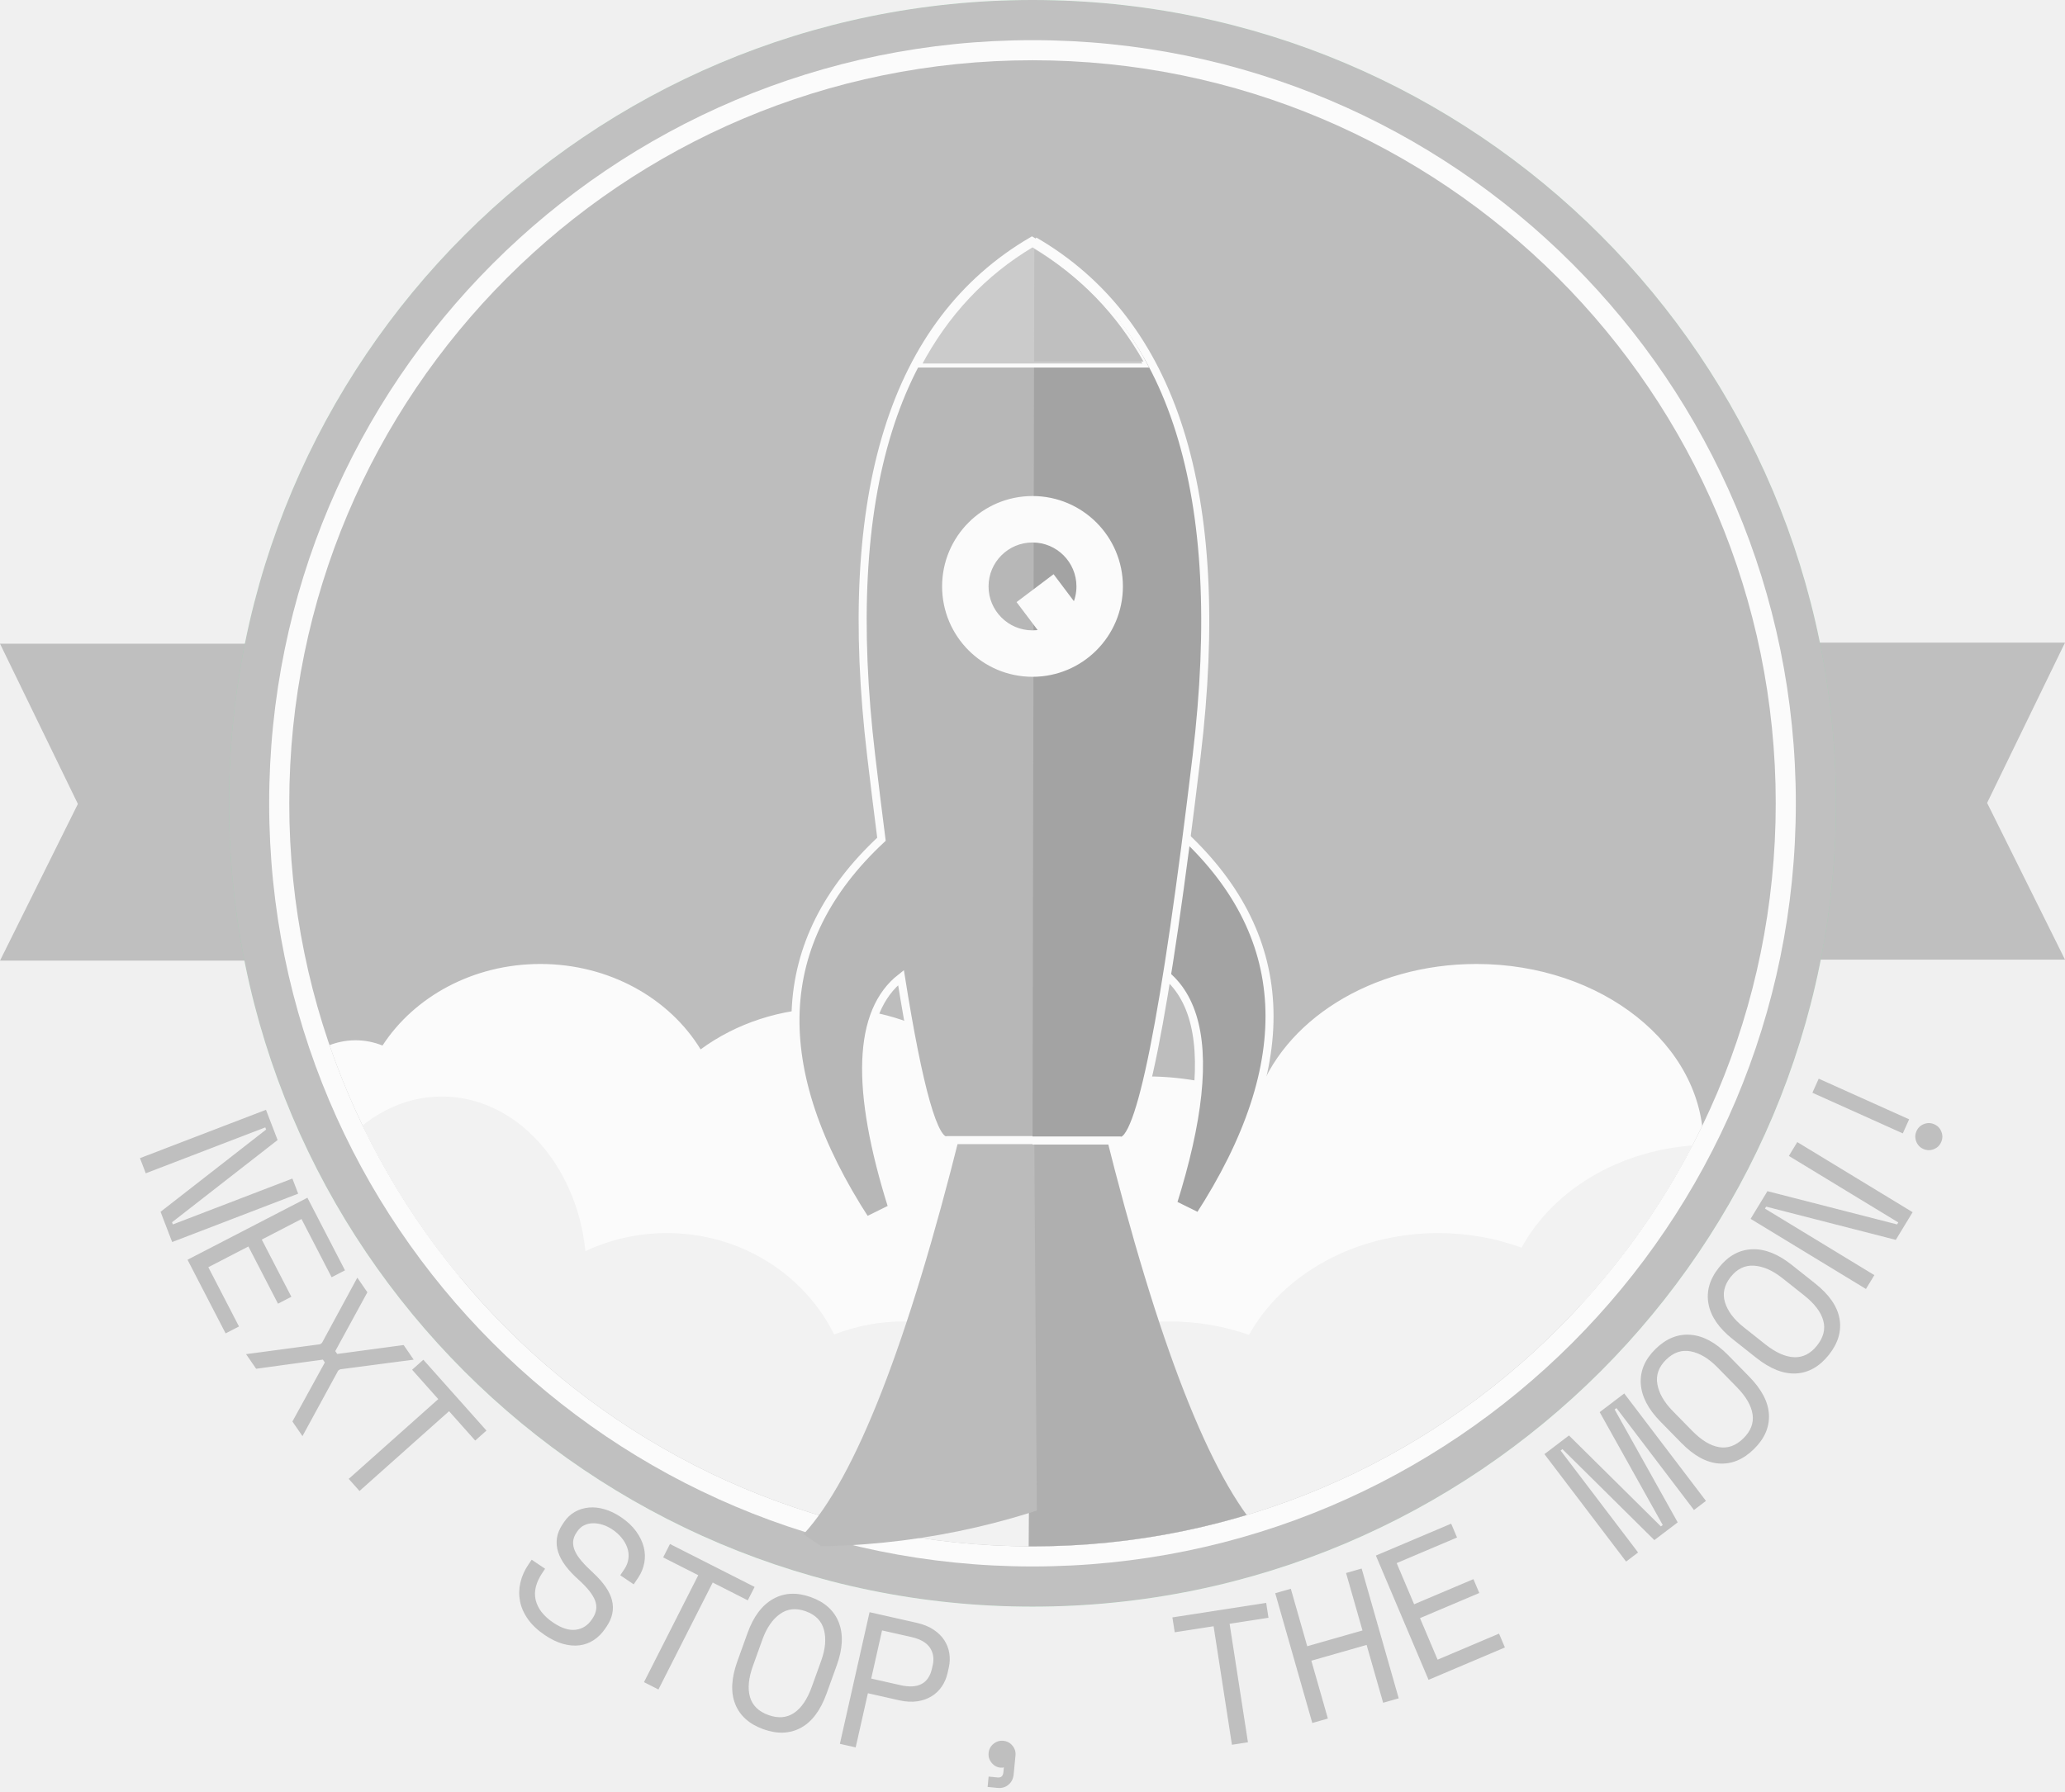
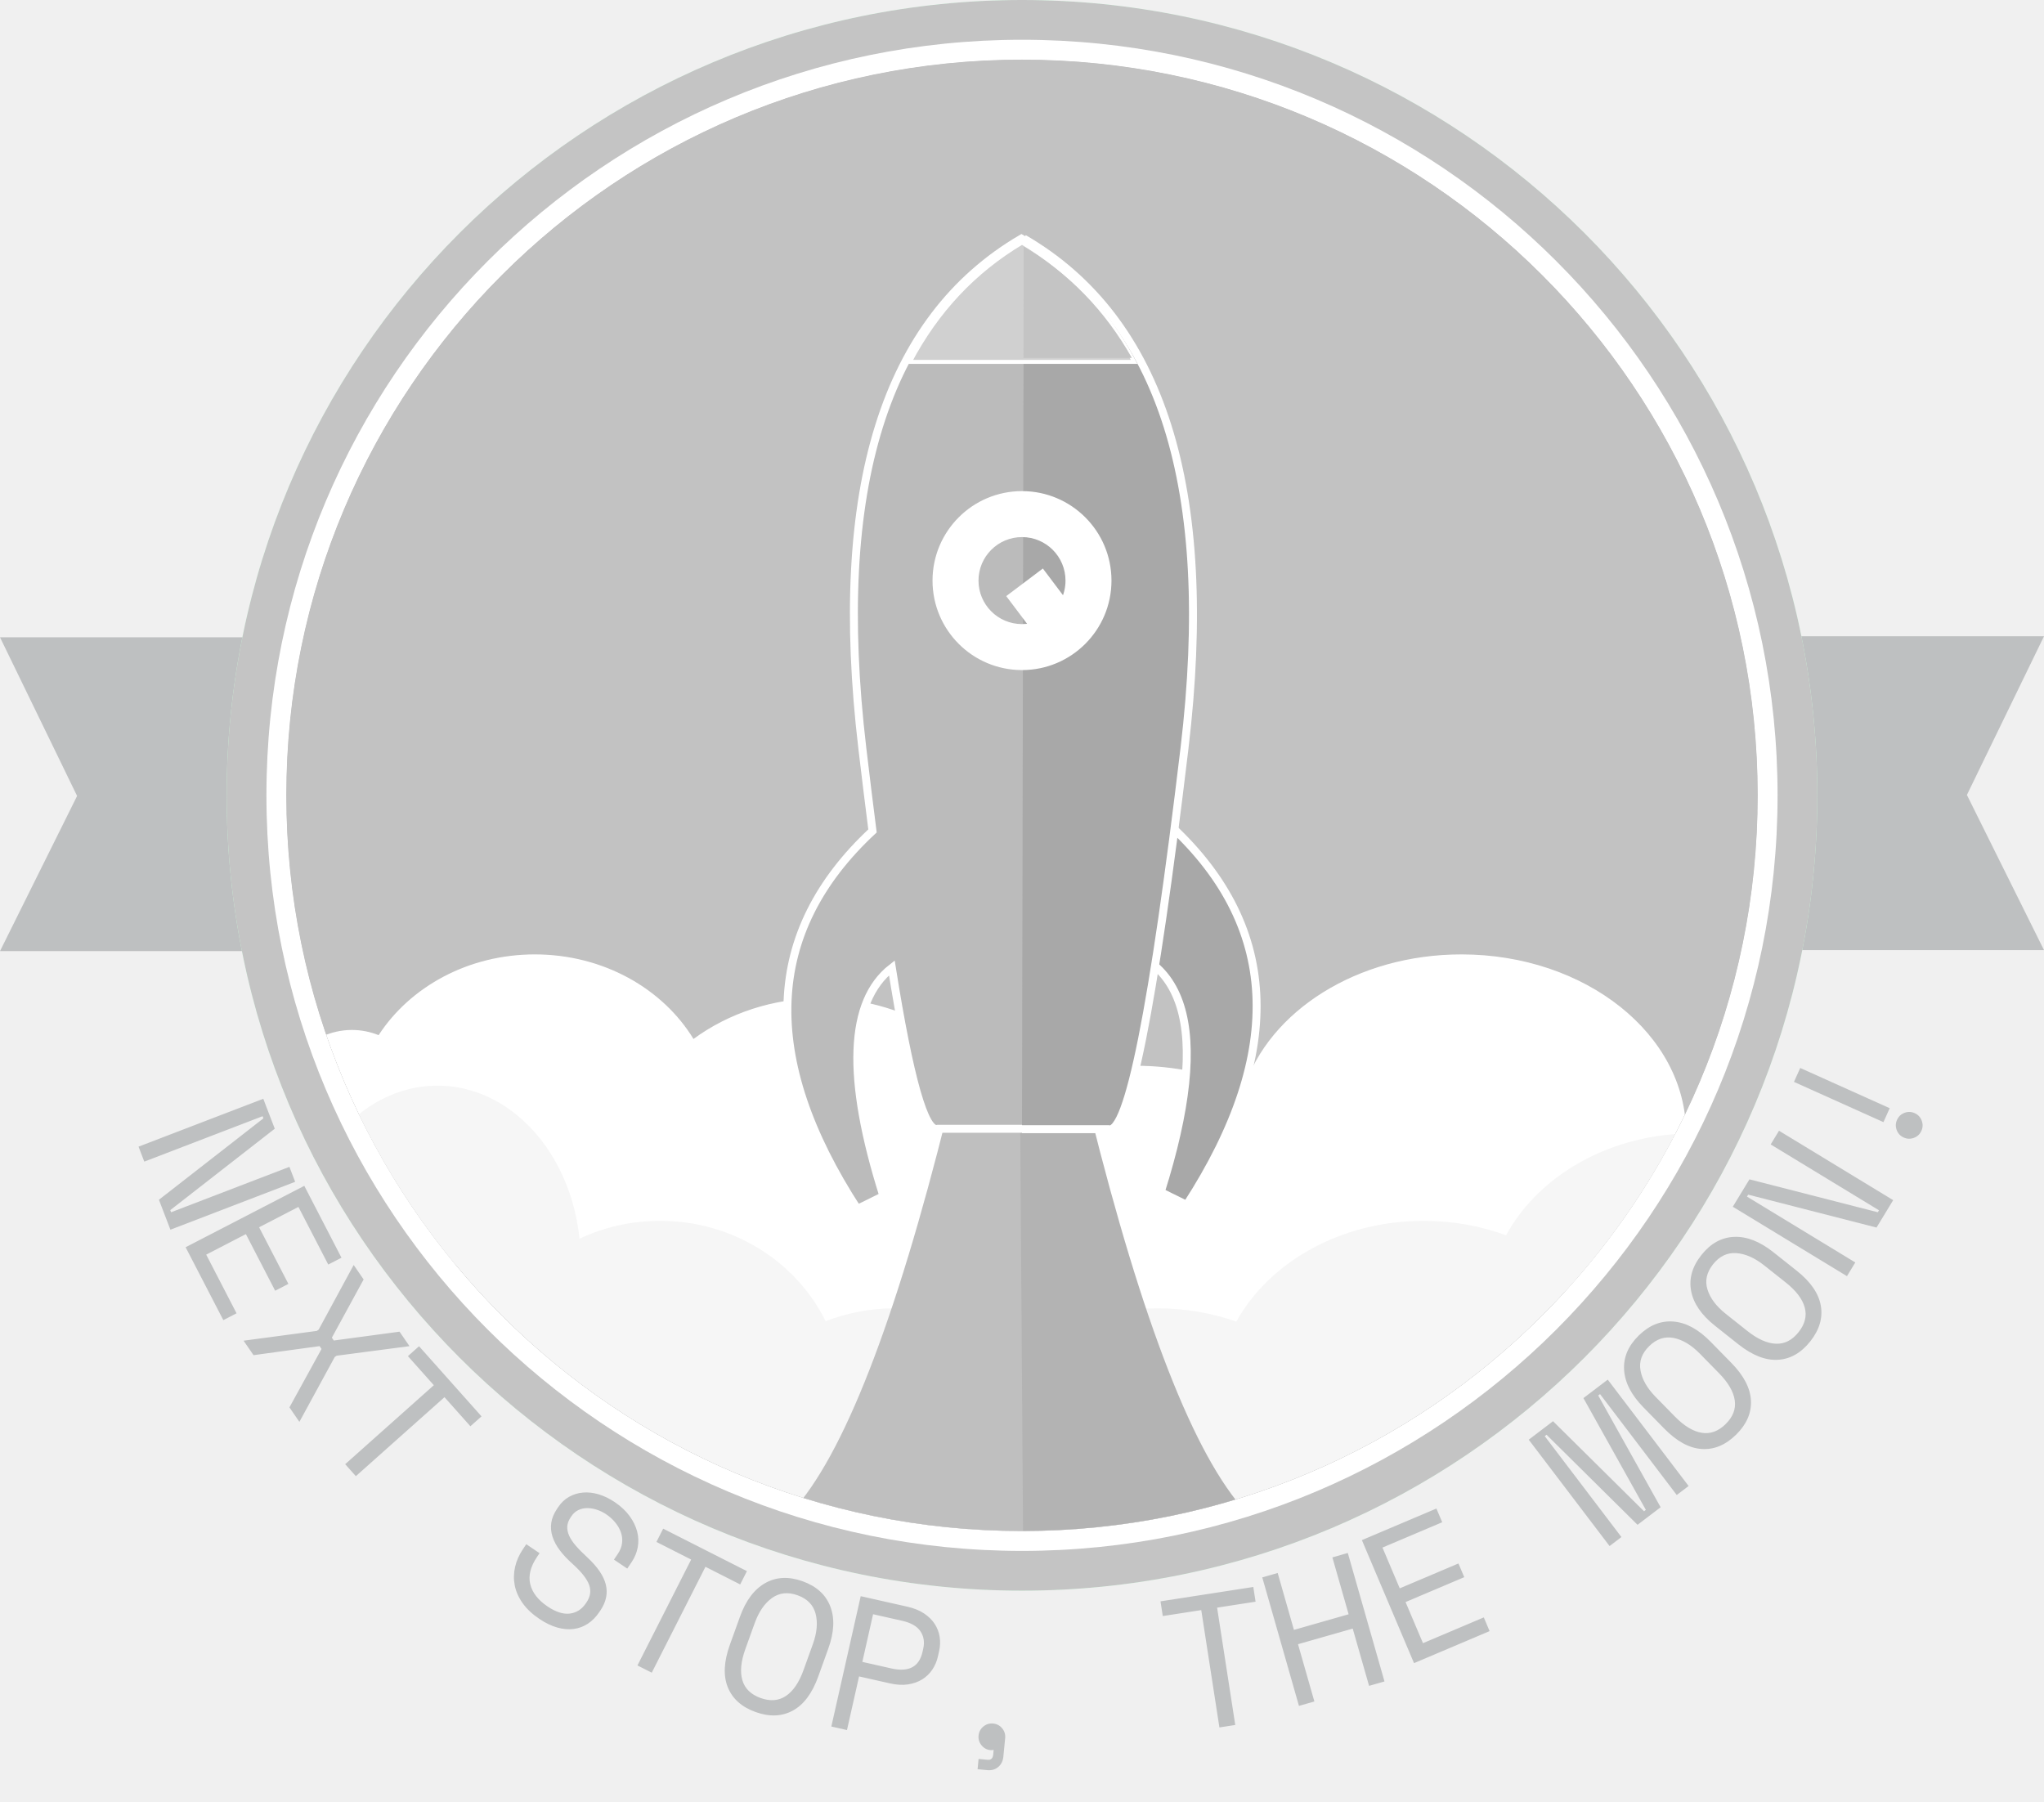
- <svg xmlns="http://www.w3.org/2000/svg" xmlns:xlink="http://www.w3.org/1999/xlink" width="514px" height="446px" viewBox="0 0 514 446" version="1.1">
+ <svg xmlns="http://www.w3.org/2000/svg" xmlns:xlink="http://www.w3.org/1999/xlink" width="514" height="453" viewBox="0 0 514 453">
  <defs>
-     <circle id="path-1" cx="185" cy="185" r="185" />
+     <circle id="badge_1_grey-a" cx="185" cy="185" r="185" />
+     <circle id="badge_1_grey-c" cx="185" cy="185" r="185" />
  </defs>
-   <g id="badges" stroke="none" stroke-width="1" fill="none" fill-rule="evenodd" opacity="0.7">
-     <g id="First_badge" transform="translate(-118, -184)">
-       <g id="Group" transform="translate(65, 72)">
-         <g id="text_on-path" transform="translate(311, 312) rotate(69) translate(-311, -312) translate(70, 72)">
-           <circle id="Oval" fill-opacity="0" fill="#7EC595" transform="translate(240, 240) rotate(-270) translate(-240, -240) " cx="240" cy="240" r="240" />
-           <path d="M261.264,478.272 L261.84,478.272 L261.84,446.4 L265.872,446.4 L265.872,480 L257.808,480 L248.112,448.128 L247.536,448.128 L247.536,480 L243.504,480 L243.504,446.4 L251.568,446.4 L261.264,478.272 Z M267.639,444.619 L287.865,442.365 L288.28,446.086 L272.06,447.894 L273.294,458.961 L289.227,457.186 L289.642,460.907 L273.708,462.682 L274.952,473.845 L291.458,472.006 L291.873,475.727 L271.36,478.012 L267.639,444.619 Z M294.967,439.124 L305.771,451.831 L306.611,451.629 L310.462,435.4 L314.755,434.368 L310.435,452.339 L310.57,452.899 L322.607,467.038 L318.313,468.07 L307.486,455.269 L306.646,455.471 L302.818,471.793 L298.524,472.825 L302.822,454.761 L302.688,454.201 L290.673,440.155 L294.967,439.124 Z M315.636,432.133 L337.728,423.785 L339.051,427.287 L329.891,430.749 L340.445,458.677 L336.673,460.102 L326.12,432.174 L316.96,435.635 L315.636,432.133 Z M382.305,404.187 C381.681,403.296 380.953,402.634 380.122,402.2 C379.291,401.766 378.418,401.537 377.503,401.514 C376.588,401.49 375.655,401.636 374.703,401.951 C373.752,402.265 372.843,402.726 371.978,403.331 C371.218,403.864 370.566,404.467 370.022,405.14 C369.478,405.814 369.066,406.523 368.786,407.266 C368.505,408.009 368.396,408.76 368.458,409.517 C368.519,410.275 368.798,411.008 369.294,411.715 L369.459,411.951 C369.991,412.711 370.603,413.25 371.293,413.567 C371.984,413.884 372.771,414.017 373.653,413.966 C374.535,413.915 375.522,413.693 376.614,413.299 C377.706,412.906 378.932,412.37 380.292,411.69 C383.488,410.117 386.203,409.476 388.438,409.766 C390.673,410.057 392.524,411.251 393.993,413.348 L394.323,413.82 C395.149,415 395.703,416.223 395.985,417.491 C396.267,418.758 396.256,420.026 395.952,421.293 C395.648,422.561 395.044,423.804 394.14,425.023 C393.235,426.242 392.01,427.393 390.463,428.476 C388.707,429.706 386.975,430.538 385.267,430.972 C383.559,431.406 381.936,431.487 380.399,431.216 C378.861,430.945 377.43,430.365 376.105,429.477 C374.779,428.588 373.612,427.423 372.602,425.981 L371.776,424.802 L375.079,422.489 L375.74,423.433 C377.429,425.844 379.357,427.19 381.525,427.469 C383.693,427.748 385.957,427.061 388.316,425.409 C390.36,423.978 391.584,422.447 391.986,420.818 C392.388,419.188 392.066,417.627 391.02,416.133 L390.855,415.897 C389.845,414.455 388.544,413.726 386.95,413.709 C385.356,413.692 383.247,414.348 380.623,415.678 C379.105,416.467 377.656,417.062 376.276,417.462 C374.896,417.861 373.597,418.029 372.379,417.963 C371.162,417.898 370.04,417.58 369.015,417.008 C367.99,416.437 367.064,415.561 366.238,414.382 L365.908,413.91 C365.156,412.835 364.69,411.696 364.512,410.493 C364.333,409.29 364.414,408.081 364.755,406.865 C365.096,405.65 365.699,404.476 366.565,403.342 C367.432,402.208 368.533,401.173 369.87,400.237 C371.417,399.154 372.956,398.409 374.486,398.001 C376.017,397.593 377.464,397.469 378.826,397.629 C380.188,397.788 381.438,398.221 382.577,398.928 C383.716,399.634 384.671,400.538 385.442,401.639 L386.599,403.29 L383.296,405.603 L382.305,404.187 Z M380.463,391.26 L397.985,375.427 L400.496,378.205 L393.23,384.77 L413.247,406.921 L410.256,409.625 L390.239,387.473 L382.974,394.038 L380.463,391.26 Z M408.058,381.167 C404.764,378.322 402.889,375.329 402.432,372.186 C401.974,369.043 402.959,366.067 405.385,363.257 C407.811,360.448 410.612,359.04 413.788,359.034 C416.964,359.028 420.198,360.448 423.492,363.292 L429.16,368.186 C432.551,371.113 434.451,374.128 434.859,377.229 C435.268,380.33 434.259,383.285 431.834,386.095 C429.408,388.904 426.631,390.333 423.503,390.381 C420.376,390.428 417.117,388.988 413.726,386.06 L408.058,381.167 Z M429,383.648 C430.694,381.686 431.292,379.634 430.795,377.493 C430.298,375.351 428.802,373.203 426.307,371.049 L421.075,366.532 C418.75,364.524 416.45,363.394 414.174,363.141 C411.898,362.888 409.913,363.742 408.219,365.704 C406.525,367.666 405.969,369.754 406.551,371.969 C407.133,374.184 408.586,376.295 410.911,378.303 L416.143,382.82 C418.638,384.974 420.981,386.141 423.172,386.321 C425.363,386.501 427.306,385.61 429,383.648 Z M432.805,358.586 L444.306,366.257 L442.068,369.611 L414.116,350.967 L420.775,340.984 C421.734,339.546 422.774,338.433 423.897,337.643 C425.02,336.853 426.163,336.337 427.326,336.093 C428.488,335.849 429.649,335.854 430.807,336.107 C431.965,336.36 433.05,336.824 434.062,337.499 L435.26,338.298 C436.271,338.973 437.123,339.801 437.815,340.781 C438.507,341.762 438.966,342.847 439.192,344.037 C439.418,345.226 439.382,346.491 439.085,347.831 C438.787,349.171 438.168,350.546 437.227,351.957 L432.805,358.586 Z M429.691,356.509 L433.846,350.279 C436.332,346.552 435.977,343.623 432.783,341.492 L432.064,341.013 C430.653,340.072 429.209,339.772 427.731,340.113 C426.253,340.455 424.884,341.57 423.623,343.461 L419.468,349.69 L429.691,356.509 Z M457.453,335.859 C456.623,335.444 456.061,334.796 455.767,333.916 C455.474,333.036 455.535,332.181 455.95,331.351 C456.365,330.521 457.013,329.959 457.893,329.666 C458.773,329.372 459.628,329.433 460.458,329.848 L464.665,331.952 C465.638,332.439 466.286,333.147 466.608,334.077 C466.93,335.008 466.848,335.959 466.361,336.932 L465.266,339.122 L462.948,337.963 L463.957,335.945 C464.343,335.172 464.107,334.571 463.248,334.142 L462.175,333.605 C462.147,333.877 462.068,334.142 461.939,334.399 C461.538,335.201 460.898,335.748 460.018,336.041 C459.138,336.335 458.283,336.274 457.453,335.859 Z M442.344,281.055 L447.336,257.972 L450.996,258.764 L448.926,268.334 L478.107,274.646 L477.255,278.587 L448.073,272.275 L446.004,281.846 L442.344,281.055 Z M445.894,255.004 L446.25,250.988 L461.072,252.301 L462.334,238.053 L447.513,236.74 L447.868,232.723 L481.337,235.689 L480.981,239.705 L466.064,238.383 L464.801,252.632 L479.719,253.954 L479.363,257.97 L445.894,255.004 Z M446.121,228.257 L445.423,207.917 L449.164,207.788 L449.725,224.099 L460.854,223.716 L460.304,207.694 L464.045,207.565 L464.596,223.588 L475.821,223.202 L475.251,206.604 L478.993,206.476 L479.701,227.103 L446.121,228.257 Z M437.578,180.04 L435.43,172.667 L464.769,159.422 L464.608,158.869 L432.745,163.45 L430.598,156.076 L462.857,146.68 L463.904,150.275 L433.304,159.187 L433.465,159.74 L465.327,155.16 L467.367,162.165 L438.029,175.409 L438.19,175.962 L468.79,167.05 L469.837,170.644 L437.578,180.04 Z M440.326,150.196 C436.333,151.927 432.822,152.314 429.793,151.36 C426.764,150.406 424.511,148.225 423.036,144.819 C421.56,141.413 421.51,138.279 422.885,135.416 C424.26,132.554 426.944,130.257 430.938,128.527 L437.809,125.55 C441.919,123.769 445.46,123.368 448.43,124.348 C451.401,125.328 453.624,127.521 455.099,130.927 C456.575,134.333 456.655,137.455 455.338,140.292 C454.022,143.129 451.308,145.438 447.197,147.22 L440.326,150.196 Z M451.664,132.416 C450.634,130.037 449.046,128.606 446.901,128.123 C444.756,127.64 442.172,128.054 439.147,129.364 L432.805,132.112 C429.986,133.333 427.968,134.914 426.751,136.854 C425.534,138.793 425.441,140.953 426.471,143.331 C427.501,145.709 429.141,147.118 431.388,147.556 C433.636,147.995 436.169,147.604 438.988,146.382 L445.33,143.634 C448.354,142.324 450.424,140.721 451.538,138.826 C452.653,136.931 452.695,134.794 451.664,132.416 Z M427.614,126.047 C423.868,128.261 420.432,129.083 417.308,128.513 C414.183,127.944 411.677,126.061 409.788,122.865 C407.9,119.669 407.46,116.566 408.468,113.554 C409.476,110.542 411.853,107.929 415.6,105.715 L422.046,101.906 C425.903,99.627 429.366,98.788 432.435,99.39 C435.505,99.993 437.984,101.891 439.872,105.087 C441.761,108.283 442.228,111.37 441.276,114.349 C440.323,117.329 437.918,119.958 434.061,122.237 L427.614,126.047 Z M436.649,106.992 C435.33,104.76 433.577,103.539 431.388,103.326 C429.2,103.114 426.687,103.847 423.85,105.523 L417.899,109.04 C415.254,110.603 413.449,112.422 412.483,114.499 C411.517,116.575 411.693,118.729 413.012,120.96 C414.33,123.192 416.132,124.385 418.417,124.54 C420.702,124.696 423.166,123.992 425.811,122.429 L431.762,118.912 C434.599,117.235 436.453,115.387 437.322,113.368 C438.192,111.349 437.968,109.223 436.649,106.992 Z M415.639,77.596 L415.286,77.14 L390.068,96.63 L387.603,93.44 L414.188,72.893 L419.119,79.274 L399.83,106.436 L400.183,106.891 L425.401,87.401 L427.866,90.591 L401.281,111.138 L396.35,104.758 L415.639,77.596 Z M400.436,64.77 C399.778,65.424 398.985,65.749 398.057,65.746 C397.129,65.743 396.338,65.412 395.685,64.753 C395.031,64.095 394.705,63.301 394.709,62.374 C394.712,61.446 395.043,60.655 395.702,60.001 C396.36,59.348 397.153,59.022 398.081,59.026 C399.009,59.029 399.8,59.36 400.454,60.019 C401.107,60.677 401.433,61.47 401.429,62.398 C401.426,63.326 401.095,64.117 400.436,64.77 Z M374.779,82.802 L392.288,65.42 L394.993,68.145 L377.484,85.527 L374.779,82.802 Z" id="NEXT-STOP,-THE-MOON!" fill="#AAAAAA" />
+   <g fill="none" fill-rule="evenodd" transform="translate(-53 -112)">
+     <g transform="rotate(69 223.62 326.925)">
+       <circle cx="240" cy="240" r="240" fill="none" transform="rotate(90 240 240)" />
+       <path fill="#BEC0C1" d="M261.264,478.272 L261.84,478.272 L261.84,446.4 L265.872,446.4 L265.872,480 L257.808,480 L248.112,448.128 L247.536,448.128 L247.536,480 L243.504,480 L243.504,446.4 L251.568,446.4 L261.264,478.272 Z M267.639,444.619 L287.865,442.365 L288.28,446.086 L272.06,447.894 L273.294,458.961 L289.227,457.186 L289.642,460.907 L273.708,462.682 L274.952,473.845 L291.458,472.006 L291.873,475.727 L271.36,478.012 L267.639,444.619 Z M294.967,439.124 L305.771,451.831 L306.611,451.629 L310.462,435.4 L314.755,434.368 L310.435,452.339 L310.57,452.899 L322.607,467.038 L318.313,468.07 L307.486,455.269 L306.646,455.471 L302.818,471.793 L298.524,472.825 L302.822,454.761 L302.688,454.201 L290.673,440.155 L294.967,439.124 Z M315.636,432.133 L337.728,423.785 L339.051,427.287 L329.891,430.749 L340.445,458.677 L336.673,460.102 L326.12,432.174 L316.96,435.635 L315.636,432.133 Z M382.305,404.187 C381.681,403.296 380.953,402.634 380.122,402.2 C379.291,401.766 378.418,401.537 377.503,401.514 C376.588,401.49 375.655,401.636 374.703,401.951 C373.752,402.265 372.843,402.726 371.978,403.331 C371.218,403.864 370.566,404.467 370.022,405.14 C369.478,405.814 369.066,406.523 368.786,407.266 C368.505,408.009 368.396,408.76 368.458,409.517 C368.519,410.275 368.798,411.008 369.294,411.715 L369.459,411.951 C369.991,412.711 370.603,413.25 371.293,413.567 C371.984,413.884 372.771,414.017 373.653,413.966 C374.535,413.915 375.522,413.693 376.614,413.299 C377.706,412.906 378.932,412.37 380.292,411.69 C383.488,410.117 386.203,409.476 388.438,409.766 C390.673,410.057 392.524,411.251 393.993,413.348 L394.323,413.82 C395.149,415 395.703,416.223 395.985,417.491 C396.267,418.758 396.256,420.026 395.952,421.293 C395.648,422.561 395.044,423.804 394.14,425.023 C393.235,426.242 392.01,427.393 390.463,428.476 C388.707,429.706 386.975,430.538 385.267,430.972 C383.559,431.406 381.936,431.487 380.399,431.216 C378.861,430.945 377.43,430.365 376.105,429.477 C374.779,428.588 373.612,427.423 372.602,425.981 L371.776,424.802 L375.079,422.489 L375.74,423.433 C377.429,425.844 379.357,427.19 381.525,427.469 C383.693,427.748 385.957,427.061 388.316,425.409 C390.36,423.978 391.584,422.447 391.986,420.818 C392.388,419.188 392.066,417.627 391.02,416.133 L390.855,415.897 C389.845,414.455 388.544,413.726 386.95,413.709 C385.356,413.692 383.247,414.348 380.623,415.678 C379.105,416.467 377.656,417.062 376.276,417.462 C374.896,417.861 373.597,418.029 372.379,417.963 C371.162,417.898 370.04,417.58 369.015,417.008 C367.99,416.437 367.064,415.561 366.238,414.382 L365.908,413.91 C365.156,412.835 364.69,411.696 364.512,410.493 C364.333,409.29 364.414,408.081 364.755,406.865 C365.096,405.65 365.699,404.476 366.565,403.342 C367.432,402.208 368.533,401.173 369.87,400.237 C371.417,399.154 372.956,398.409 374.486,398.001 C376.017,397.593 377.464,397.469 378.826,397.629 C380.188,397.788 381.438,398.221 382.577,398.928 C383.716,399.634 384.671,400.538 385.442,401.639 L386.599,403.29 L383.296,405.603 L382.305,404.187 Z M380.463,391.26 L397.985,375.427 L400.496,378.205 L393.23,384.77 L413.247,406.921 L410.256,409.625 L390.239,387.473 L382.974,394.038 L380.463,391.26 Z M408.058,381.167 C404.764,378.322 402.889,375.329 402.432,372.186 C401.974,369.043 402.959,366.067 405.385,363.257 C407.811,360.448 410.612,359.04 413.788,359.034 C416.964,359.028 420.198,360.448 423.492,363.292 L429.16,368.186 C432.551,371.113 434.451,374.128 434.859,377.229 C435.268,380.33 434.259,383.285 431.834,386.095 C429.408,388.904 426.631,390.333 423.503,390.381 C420.376,390.428 417.117,388.988 413.726,386.06 L408.058,381.167 Z M429,383.648 C430.694,381.686 431.292,379.634 430.795,377.493 C430.298,375.351 428.802,373.203 426.307,371.049 L421.075,366.532 C418.75,364.524 416.45,363.394 414.174,363.141 C411.898,362.888 409.913,363.742 408.219,365.704 C406.525,367.666 405.969,369.754 406.551,371.969 C407.133,374.184 408.586,376.295 410.911,378.303 L416.143,382.82 C418.638,384.974 420.981,386.141 423.172,386.321 C425.363,386.501 427.306,385.61 429,383.648 Z M432.805,358.586 L444.306,366.257 L442.068,369.611 L414.116,350.967 L420.775,340.984 C421.734,339.546 422.774,338.433 423.897,337.643 C425.02,336.853 426.163,336.337 427.326,336.093 C428.488,335.849 429.649,335.854 430.807,336.107 C431.965,336.36 433.05,336.824 434.062,337.499 L435.26,338.298 C436.271,338.973 437.123,339.801 437.815,340.781 C438.507,341.762 438.966,342.847 439.192,344.037 C439.418,345.226 439.382,346.491 439.085,347.831 C438.787,349.171 438.168,350.546 437.227,351.957 L432.805,358.586 Z M429.691,356.509 L433.846,350.279 C436.332,346.552 435.977,343.623 432.783,341.492 L432.064,341.013 C430.653,340.072 429.209,339.772 427.731,340.113 C426.253,340.455 424.884,341.57 423.623,343.461 L419.468,349.69 L429.691,356.509 Z M457.453,335.859 C456.623,335.444 456.061,334.796 455.767,333.916 C455.474,333.036 455.535,332.181 455.95,331.351 C456.365,330.521 457.013,329.959 457.893,329.666 C458.773,329.372 459.628,329.433 460.458,329.848 L464.665,331.952 C465.638,332.439 466.286,333.147 466.608,334.077 C466.93,335.008 466.848,335.959 466.361,336.932 L465.266,339.122 L462.948,337.963 L463.957,335.945 C464.343,335.172 464.107,334.571 463.248,334.142 L462.175,333.605 C462.147,333.877 462.068,334.142 461.939,334.399 C461.538,335.201 460.898,335.748 460.018,336.041 C459.138,336.335 458.283,336.274 457.453,335.859 Z M442.344,281.055 L447.336,257.972 L450.996,258.764 L448.926,268.334 L478.107,274.646 L477.255,278.587 L448.073,272.275 L446.004,281.846 L442.344,281.055 Z M445.894,255.004 L446.25,250.988 L461.072,252.301 L462.334,238.053 L447.513,236.74 L447.868,232.723 L481.337,235.689 L480.981,239.705 L466.064,238.383 L464.801,252.632 L479.719,253.954 L479.363,257.97 L445.894,255.004 Z M446.121,228.257 L445.423,207.917 L449.164,207.788 L449.725,224.099 L460.854,223.716 L460.304,207.694 L464.045,207.565 L464.596,223.588 L475.821,223.202 L475.251,206.604 L478.993,206.476 L479.701,227.103 L446.121,228.257 Z M437.578,180.04 L435.43,172.667 L464.769,159.422 L464.608,158.869 L432.745,163.45 L430.598,156.076 L462.857,146.68 L463.904,150.275 L433.304,159.187 L433.465,159.74 L465.327,155.16 L467.367,162.165 L438.029,175.409 L438.19,175.962 L468.79,167.05 L469.837,170.644 L437.578,180.04 Z M440.326,150.196 C436.333,151.927 432.822,152.314 429.793,151.36 C426.764,150.406 424.511,148.225 423.036,144.819 C421.56,141.413 421.51,138.279 422.885,135.416 C424.26,132.554 426.944,130.257 430.938,128.527 L437.809,125.55 C441.919,123.769 445.46,123.368 448.43,124.348 C451.401,125.328 453.624,127.521 455.099,130.927 C456.575,134.333 456.655,137.455 455.338,140.292 C454.022,143.129 451.308,145.438 447.197,147.22 L440.326,150.196 Z M451.664,132.416 C450.634,130.037 449.046,128.606 446.901,128.123 C444.756,127.64 442.172,128.054 439.147,129.364 L432.805,132.112 C429.986,133.333 427.968,134.914 426.751,136.854 C425.534,138.793 425.441,140.953 426.471,143.331 C427.501,145.709 429.141,147.118 431.388,147.556 C433.636,147.995 436.169,147.604 438.988,146.382 L445.33,143.634 C448.354,142.324 450.424,140.721 451.538,138.826 C452.653,136.931 452.695,134.794 451.664,132.416 Z M427.614,126.047 C423.868,128.261 420.432,129.083 417.308,128.513 C414.183,127.944 411.677,126.061 409.788,122.865 C407.9,119.669 407.46,116.566 408.468,113.554 C409.476,110.542 411.853,107.929 415.6,105.715 L422.046,101.906 C425.903,99.627 429.366,98.788 432.435,99.39 C435.505,99.993 437.984,101.891 439.872,105.087 C441.761,108.283 442.228,111.37 441.276,114.349 C440.323,117.329 437.918,119.958 434.061,122.237 L427.614,126.047 Z M436.649,106.992 C435.33,104.76 433.577,103.539 431.388,103.326 C429.2,103.114 426.687,103.847 423.85,105.523 L417.899,109.04 C415.254,110.603 413.449,112.422 412.483,114.499 C411.517,116.575 411.693,118.729 413.012,120.96 C414.33,123.192 416.132,124.385 418.417,124.54 C420.702,124.696 423.166,123.992 425.811,122.429 L431.762,118.912 C434.599,117.235 436.453,115.387 437.322,113.368 C438.192,111.349 437.968,109.223 436.649,106.992 Z M415.639,77.596 L415.286,77.14 L390.068,96.63 L387.603,93.44 L414.188,72.893 L419.119,79.274 L399.83,106.436 L400.183,106.891 L425.401,87.401 L427.866,90.591 L401.281,111.138 L396.35,104.758 L415.639,77.596 Z M400.436,64.77 C399.778,65.424 398.985,65.749 398.057,65.746 C397.129,65.743 396.338,65.412 395.685,64.753 C395.031,64.095 394.705,63.301 394.709,62.374 C394.712,61.446 395.043,60.655 395.702,60.001 C396.36,59.348 397.153,59.022 398.081,59.026 C399.009,59.029 399.8,59.36 400.454,60.019 C401.107,60.677 401.433,61.47 401.429,62.398 C401.426,63.326 401.095,64.117 400.436,64.77 Z M374.779,82.802 L392.288,65.42 L394.993,68.145 L377.484,85.527 L374.779,82.802 Z" />
+     </g>
+     <path fill="#BEC0C1" d="M314.679,350.918 L567,350.918 L547.613,311.899 L567,272 L308.388,272 L308.378,272.256 L53,272.256 L72.387,312.155 L53,351.174 L314.689,351.174 L314.679,350.918 Z" />
+     <circle cx="310" cy="312" r="200" fill="#FFF" />
+     <g opacity=".7" transform="translate(110 112)">
+       <circle cx="200" cy="200" r="200" fill="#7EC595" />
+       <circle cx="200" cy="200" r="190" fill="#FFF" />
+       <g transform="translate(15 15)">
+         <mask id="badge_1_grey-b" fill="#fff">
+           <use xlink:href="#badge_1_grey-a" />
+         </mask>
+         <use fill="#66C3C2" xlink:href="#badge_1_grey-a" />
+         <g mask="url(#badge_1_grey-b)">
+           <mask id="badge_1_grey-d" fill="#fff">
+             <use xlink:href="#badge_1_grey-c" />
+           </mask>
+           <use fill="#66C3C2" xlink:href="#badge_1_grey-c" />
+           <path fill="#FFF" d="M268.173,309.396 C261.837,328.731 239.761,343 213.5,343 C191.4,343 172.263,332.894 162.978,318.167 C154.871,323.109 145.064,326 134.5,326 C114.07,326 96.473,315.189 88.521,299.638 C81.147,304.278 72.176,307 62.5,307 C45.38,307 30.469,298.48 22.703,285.889 C20.754,286.61 18.668,287 16.5,287 C5.73,287 -3,277.374 -3,265.5 C-3,253.626 5.73,244 16.5,244 C18.858,244 21.119,244.462 23.212,245.307 C31.109,233.159 45.747,225 62.5,225 C79.69,225 94.653,233.589 102.392,246.265 C111.119,239.852 122.305,236 134.5,236 C154.633,236 172.014,246.498 180.125,261.686 C189.477,256.225 201.015,253 213.5,253 C223.413,253 232.729,255.033 240.827,258.604 C247.163,239.269 269.239,225 295.5,225 C326.704,225 352,245.147 352,270 C352,294.853 326.704,315 295.5,315 C285.587,315 276.271,312.967 268.173,309.396 Z" mask="url(#badge_1_grey-d)" />
+           <path fill="#F2F2F2" d="M306.732,295.636 C300.38,293.297 293.369,292 286,292 C265.167,292 247.195,302.366 238.896,317.336 C232.768,315.186 226.048,314 219,314 C205.51,314 193.221,318.346 183.98,325.474 C175.805,318.346 164.933,314 153,314 C146.852,314 140.986,315.154 135.625,317.247 C128.264,302.326 112.393,292 94,292 C86.722,292 79.838,293.617 73.721,296.495 C71.505,274.793 56.357,258 38,258 C18.118,258 2,277.699 2,302 C2,326.301 18.118,346 38,346 C41.748,346 45.361,345.3 48.759,344.001 C52.692,364.482 71.452,380 94,380 C100.148,380 106.014,378.846 111.375,376.753 C118.736,391.674 134.607,402 153,402 C164.933,402 175.805,397.654 183.98,390.526 C193.221,397.654 205.51,402 219,402 C239.833,402 257.805,391.634 266.104,376.664 C272.232,378.814 278.952,380 286,380 C306.972,380 325.044,369.495 333.268,354.364 C339.62,356.703 346.631,358 354,358 C382.719,358 406,338.301 406,314 C406,289.699 382.719,270 354,270 C333.028,270 314.956,280.505 306.732,295.636 Z" mask="url(#badge_1_grey-d)" />
        </g>
-         <path d="M314.679,350.918 L567,350.918 L547.613,311.899 L567,272 L308.388,272 L308.378,272.256 L53,272.256 L72.387,312.155 L53,351.174 L314.689,351.174 L314.679,350.918 Z" id="Combined-Shape" fill="#AAAAAA" />
-         <g id="icon" transform="translate(110, 112)">
-           <circle id="Oval" fill="#7EC595" cx="200" cy="200" r="200" />
-           <circle id="Oval" fill="#FFFFFF" cx="200" cy="200" r="190" />
-           <g id="clouds+fire" transform="translate(15, 15)">
-             <mask id="mask-2" fill="white">
-               <use xlink:href="#path-1" />
-             </mask>
-             <use id="Mask" fill="#66C3C2" xlink:href="#path-1" />
-             <path d="M268.173,309.396 C261.837,328.731 239.761,343 213.5,343 C191.4,343 172.263,332.894 162.978,318.167 C154.871,323.109 145.064,326 134.5,326 C114.07,326 96.473,315.189 88.521,299.638 C81.147,304.278 72.176,307 62.5,307 C45.38,307 30.469,298.48 22.703,285.889 C20.754,286.61 18.668,287 16.5,287 C5.73,287 -3,277.374 -3,265.5 C-3,253.626 5.73,244 16.5,244 C18.858,244 21.119,244.462 23.212,245.307 C31.109,233.159 45.747,225 62.5,225 C79.69,225 94.653,233.589 102.392,246.265 C111.119,239.852 122.305,236 134.5,236 C154.633,236 172.014,246.498 180.125,261.686 C189.477,256.225 201.015,253 213.5,253 C223.413,253 232.729,255.033 240.827,258.604 C247.163,239.269 269.239,225 295.5,225 C326.704,225 352,245.147 352,270 C352,294.853 326.704,315 295.5,315 C285.587,315 276.271,312.967 268.173,309.396 Z" id="Combined-Shape" fill="#FFFFFF" mask="url(#mask-2)" />
-             <path d="M306.732,295.636 C300.38,293.297 293.369,292 286,292 C265.167,292 247.195,302.366 238.896,317.336 C232.768,315.186 226.048,314 219,314 C205.51,314 193.221,318.346 183.98,325.474 C175.805,318.346 164.933,314 153,314 C146.852,314 140.986,315.154 135.625,317.247 C128.264,302.326 112.393,292 94,292 C86.722,292 79.838,293.617 73.721,296.495 C71.505,274.793 56.357,258 38,258 C18.118,258 2,277.699 2,302 C2,326.301 18.118,346 38,346 C41.748,346 45.361,345.3 48.759,344.001 C52.692,364.482 71.452,380 94,380 C100.148,380 106.014,378.846 111.375,376.753 C118.736,391.674 134.607,402 153,402 C164.933,402 175.805,397.654 183.98,390.526 C193.221,397.654 205.51,402 219,402 C239.833,402 257.805,391.634 266.104,376.664 C272.232,378.814 278.952,380 286,380 C306.972,380 325.044,369.495 333.268,354.364 C339.62,356.703 346.631,358 354,358 C382.719,358 406,338.301 406,314 C406,289.699 382.719,270 354,270 C333.028,270 314.956,280.505 306.732,295.636 Z" id="Combined-Shape" fill="#F2F2F2" mask="url(#mask-2)" />
-             <path d="M203.068,266.783 C216.21,319.537 229.251,352.937 242.191,366.985 C232.218,373.662 227.232,377 227.232,377 C198.411,377 184,377 184,377 L184.782,264 L203.068,266.783 Z" id="Path-6" fill="#EF714F" mask="url(#mask-2)" />
-             <path d="M147.068,266.783 C160.21,319.537 173.251,352.937 186.191,366.985 C176.218,373.662 171.232,377 171.232,377 C142.411,377 128,377 128,377 L128.782,264 L147.068,266.783 Z" id="Path-6" fill="#EF8D4F" mask="url(#mask-2)" transform="translate(157.0953, 320.5) scale(-1, 1) translate(-157.0953, -320.5) " />
-           </g>
-           <g id="Group-3" transform="translate(141, 60)">
-             <path d="M26.269,183.386 C30.722,211.366 34.564,224.856 37.794,223.856 L58.862,223.856 L79.93,223.856 C84.836,225.375 91.15,193.481 98.875,128.175 C106.6,62.869 93.262,20.144 58.862,9.16967792e-11 C24.462,20.144 11.125,62.869 18.849,128.175 C19.718,135.522 20.57,142.446 21.403,148.947 C-5.804,174.305 -7.072,205.989 17.597,244 L24.148,240.769 C14.738,210.985 15.445,191.857 26.269,183.386 Z" id="Combined-Shape" stroke="#FFFFFF" stroke-width="2" fill="#F77877" />
-             <path d="M74.218,177.299 C100.44,177.369 106.996,198.191 93.885,239.768 L100.427,243 C125.449,204.373 123.75,172.275 95.33,146.708 C66.91,121.141 59.873,131.338 74.218,177.299 Z" id="Path" stroke="#FFFFFF" stroke-width="2" fill="#DA5D5C" />
-             <path d="M59.444,0 C94.185,20.152 107.655,62.895 99.854,128.228 C92.053,193.561 85.676,225.468 80.722,223.948 L59,223.948" id="Path-3" stroke="#FFFFFF" stroke-width="2" fill="#DA5D5C" />
-             <g id="Logo-dark" transform="translate(30, 1)" stroke="#FFFFFF">
-               <path d="M0.793,30 C7.583,17.153 16.986,7.153 29,9.14719451e-11 C41.014,7.153 50.417,17.153 57.207,30 L0.793,30 Z" id="Combined-Shape" fill="#FFBA08" />
-               <g transform="translate(7, 63)" id="Combined-Shape" fill="#FFFFFF">
-                 <path d="M32.441,26.683 C33.083,25.254 33.44,23.669 33.44,22 C33.44,15.682 28.318,10.56 22,10.56 C15.682,10.56 10.56,15.682 10.56,22 C10.56,28.318 15.682,33.44 22,33.44 C22.748,33.44 23.478,33.368 24.186,33.231 L18.738,26.001 L27.15,19.662 L32.441,26.683 Z M22,44 C9.85,44 0,34.15 0,22 C0,9.85 9.85,0 22,0 C34.15,0 44,9.85 44,22 C44,34.15 34.15,44 22,44 Z" />
-               </g>
-             </g>
-             <path d="M86.622,30 C79.909,18.111 70.847,8.778 59.434,2 L59.379,30 L86.622,30 Z" id="Combined-Shape" fill="#EBA900" />
+         <g mask="url(#badge_1_grey-b)">
+           <g transform="translate(127.1 262.2)">
+             <path fill="#EF714F" d="M75.068,2.783 C88.21,55.537 101.251,88.937 114.191,102.985 C104.218,109.662 99.232,113 99.232,113 C70.411,113 56,113 56,113 L56.782,0 L75.068,2.783 Z" />
+             <path fill="#EF8D4F" d="M39.123,2.783 C25.98,55.537 12.939,88.937 0,102.985 L14.958,113 L58.191,113 L57.408,0 L39.123,2.783 Z" />
          </g>
        </g>
-         <circle id="Oval" fill="#FFFFFF" style="mix-blend-mode: color;" cx="310" cy="312" r="200" />
      </g>
+       <path fill="#F77877" stroke="#FFF" stroke-width="2" d="M167.269,243.386 C171.722,271.366 175.564,284.856 178.794,283.856 L199.862,283.856 L220.93,283.856 C225.836,285.375 232.15,253.481 239.875,188.175 C247.6,122.869 234.262,80.144 199.862,60 C165.462,80.144 152.125,122.869 159.849,188.175 C160.718,195.522 161.57,202.446 162.403,208.947 C135.196,234.305 133.928,265.989 158.597,304 L165.148,300.769 C155.738,270.985 156.445,251.857 167.269,243.386 Z" />
+       <path fill="#DA5D5C" stroke="#FFF" stroke-width="2" d="M215.218,237.299 C241.44,237.369 247.996,258.191 234.885,299.768 L241.427,303 C266.449,264.373 264.75,232.275 236.33,206.708 C207.91,181.141 200.873,191.338 215.218,237.299 Z" />
+       <path fill="#DA5D5C" stroke="#FFF" stroke-width="2" d="M200.444,60 C235.185,80.152 248.655,122.895 240.854,188.228 C233.053,253.561 226.676,285.468 221.722,283.948 L200,283.948" />
+       <g stroke="#FFF" transform="translate(171 61)">
+         <path fill="#FFBA08" d="M0.793,30 C7.583,17.153 16.986,7.153 29,9.14719451e-11 C41.014,7.153 50.417,17.153 57.207,30 L0.793,30 Z" />
+         <path fill="#FFF" d="M32.441,26.683 C33.083,25.254 33.44,23.669 33.44,22 C33.44,15.682 28.318,10.56 22,10.56 C15.682,10.56 10.56,15.682 10.56,22 C10.56,28.318 15.682,33.44 22,33.44 C22.748,33.44 23.478,33.368 24.186,33.231 L18.738,26.001 L27.15,19.662 L32.441,26.683 Z M22,44 C9.85,44 0,34.15 0,22 C0,9.85 9.85,0 22,0 C34.15,0 44,9.85 44,22 C44,34.15 34.15,44 22,44 Z" transform="translate(7 63)" />
+       </g>
+       <path fill="#EBA900" d="M227.622,90 C220.909,78.111 211.847,68.778 200.434,62 L200.379,90 L227.622,90 Z" />
    </g>
+     <circle cx="310" cy="312" r="200" fill="#FFF" style="mix-blend-mode:color" />
  </g>
</svg>
